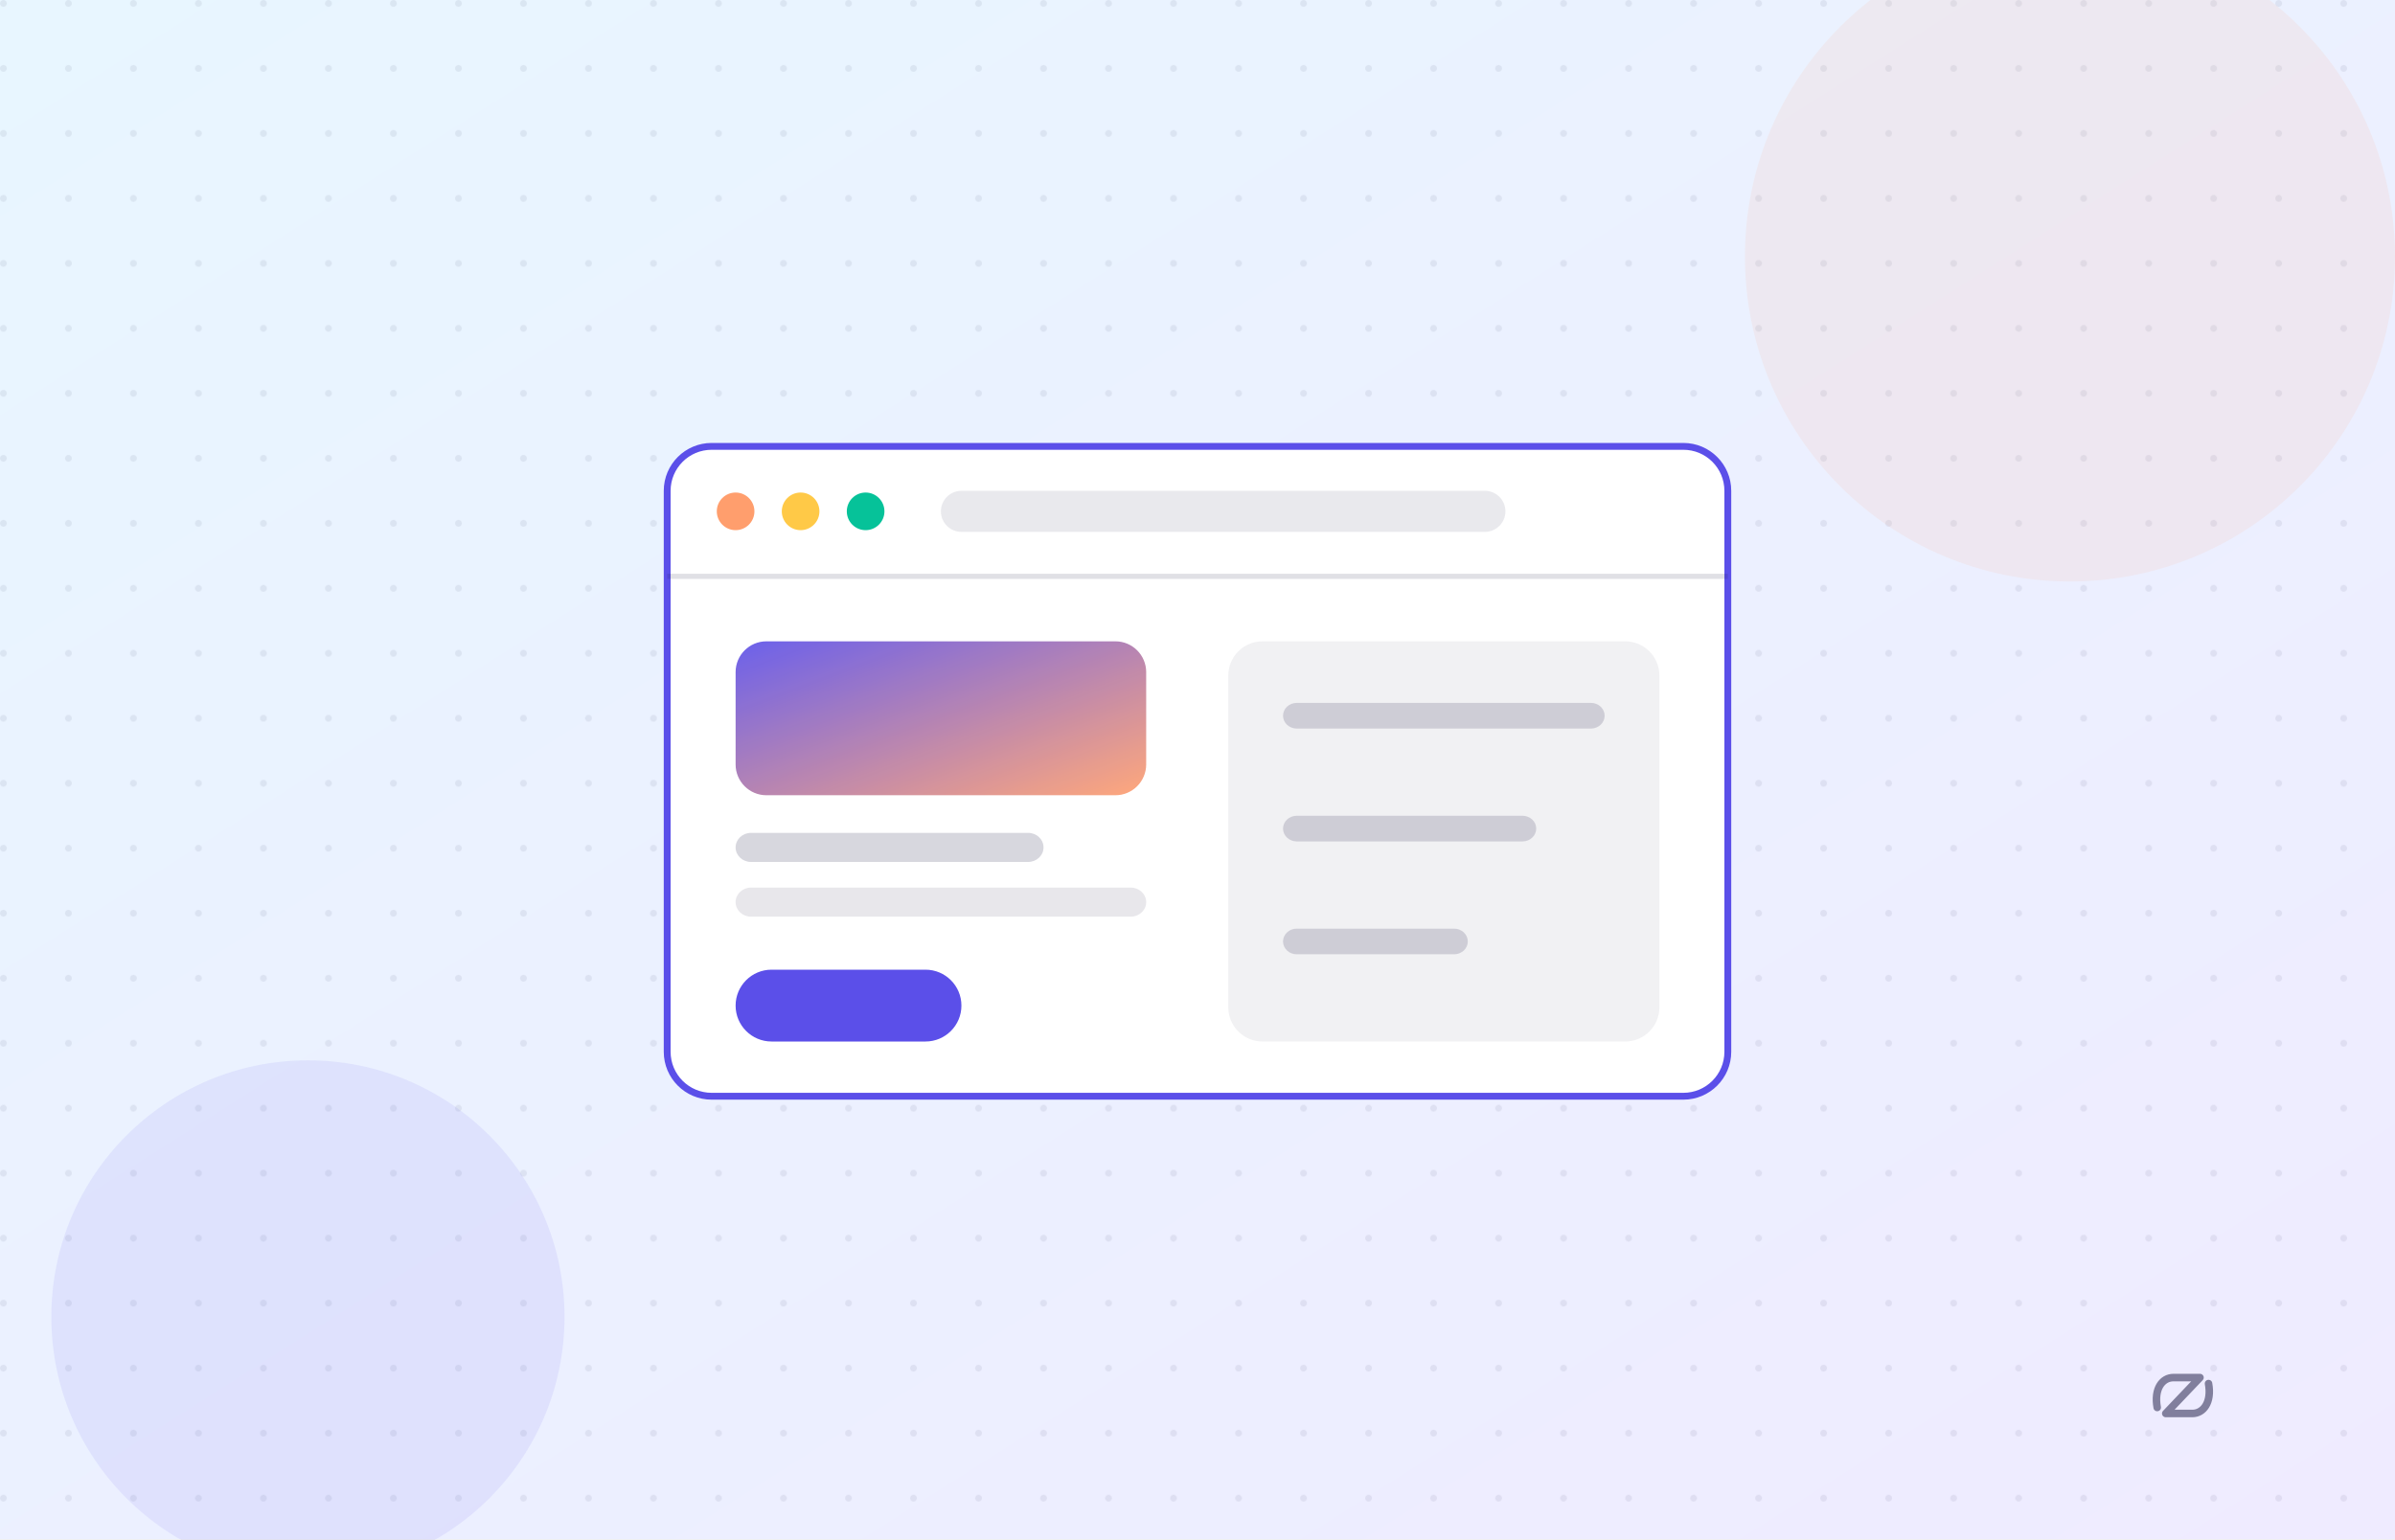
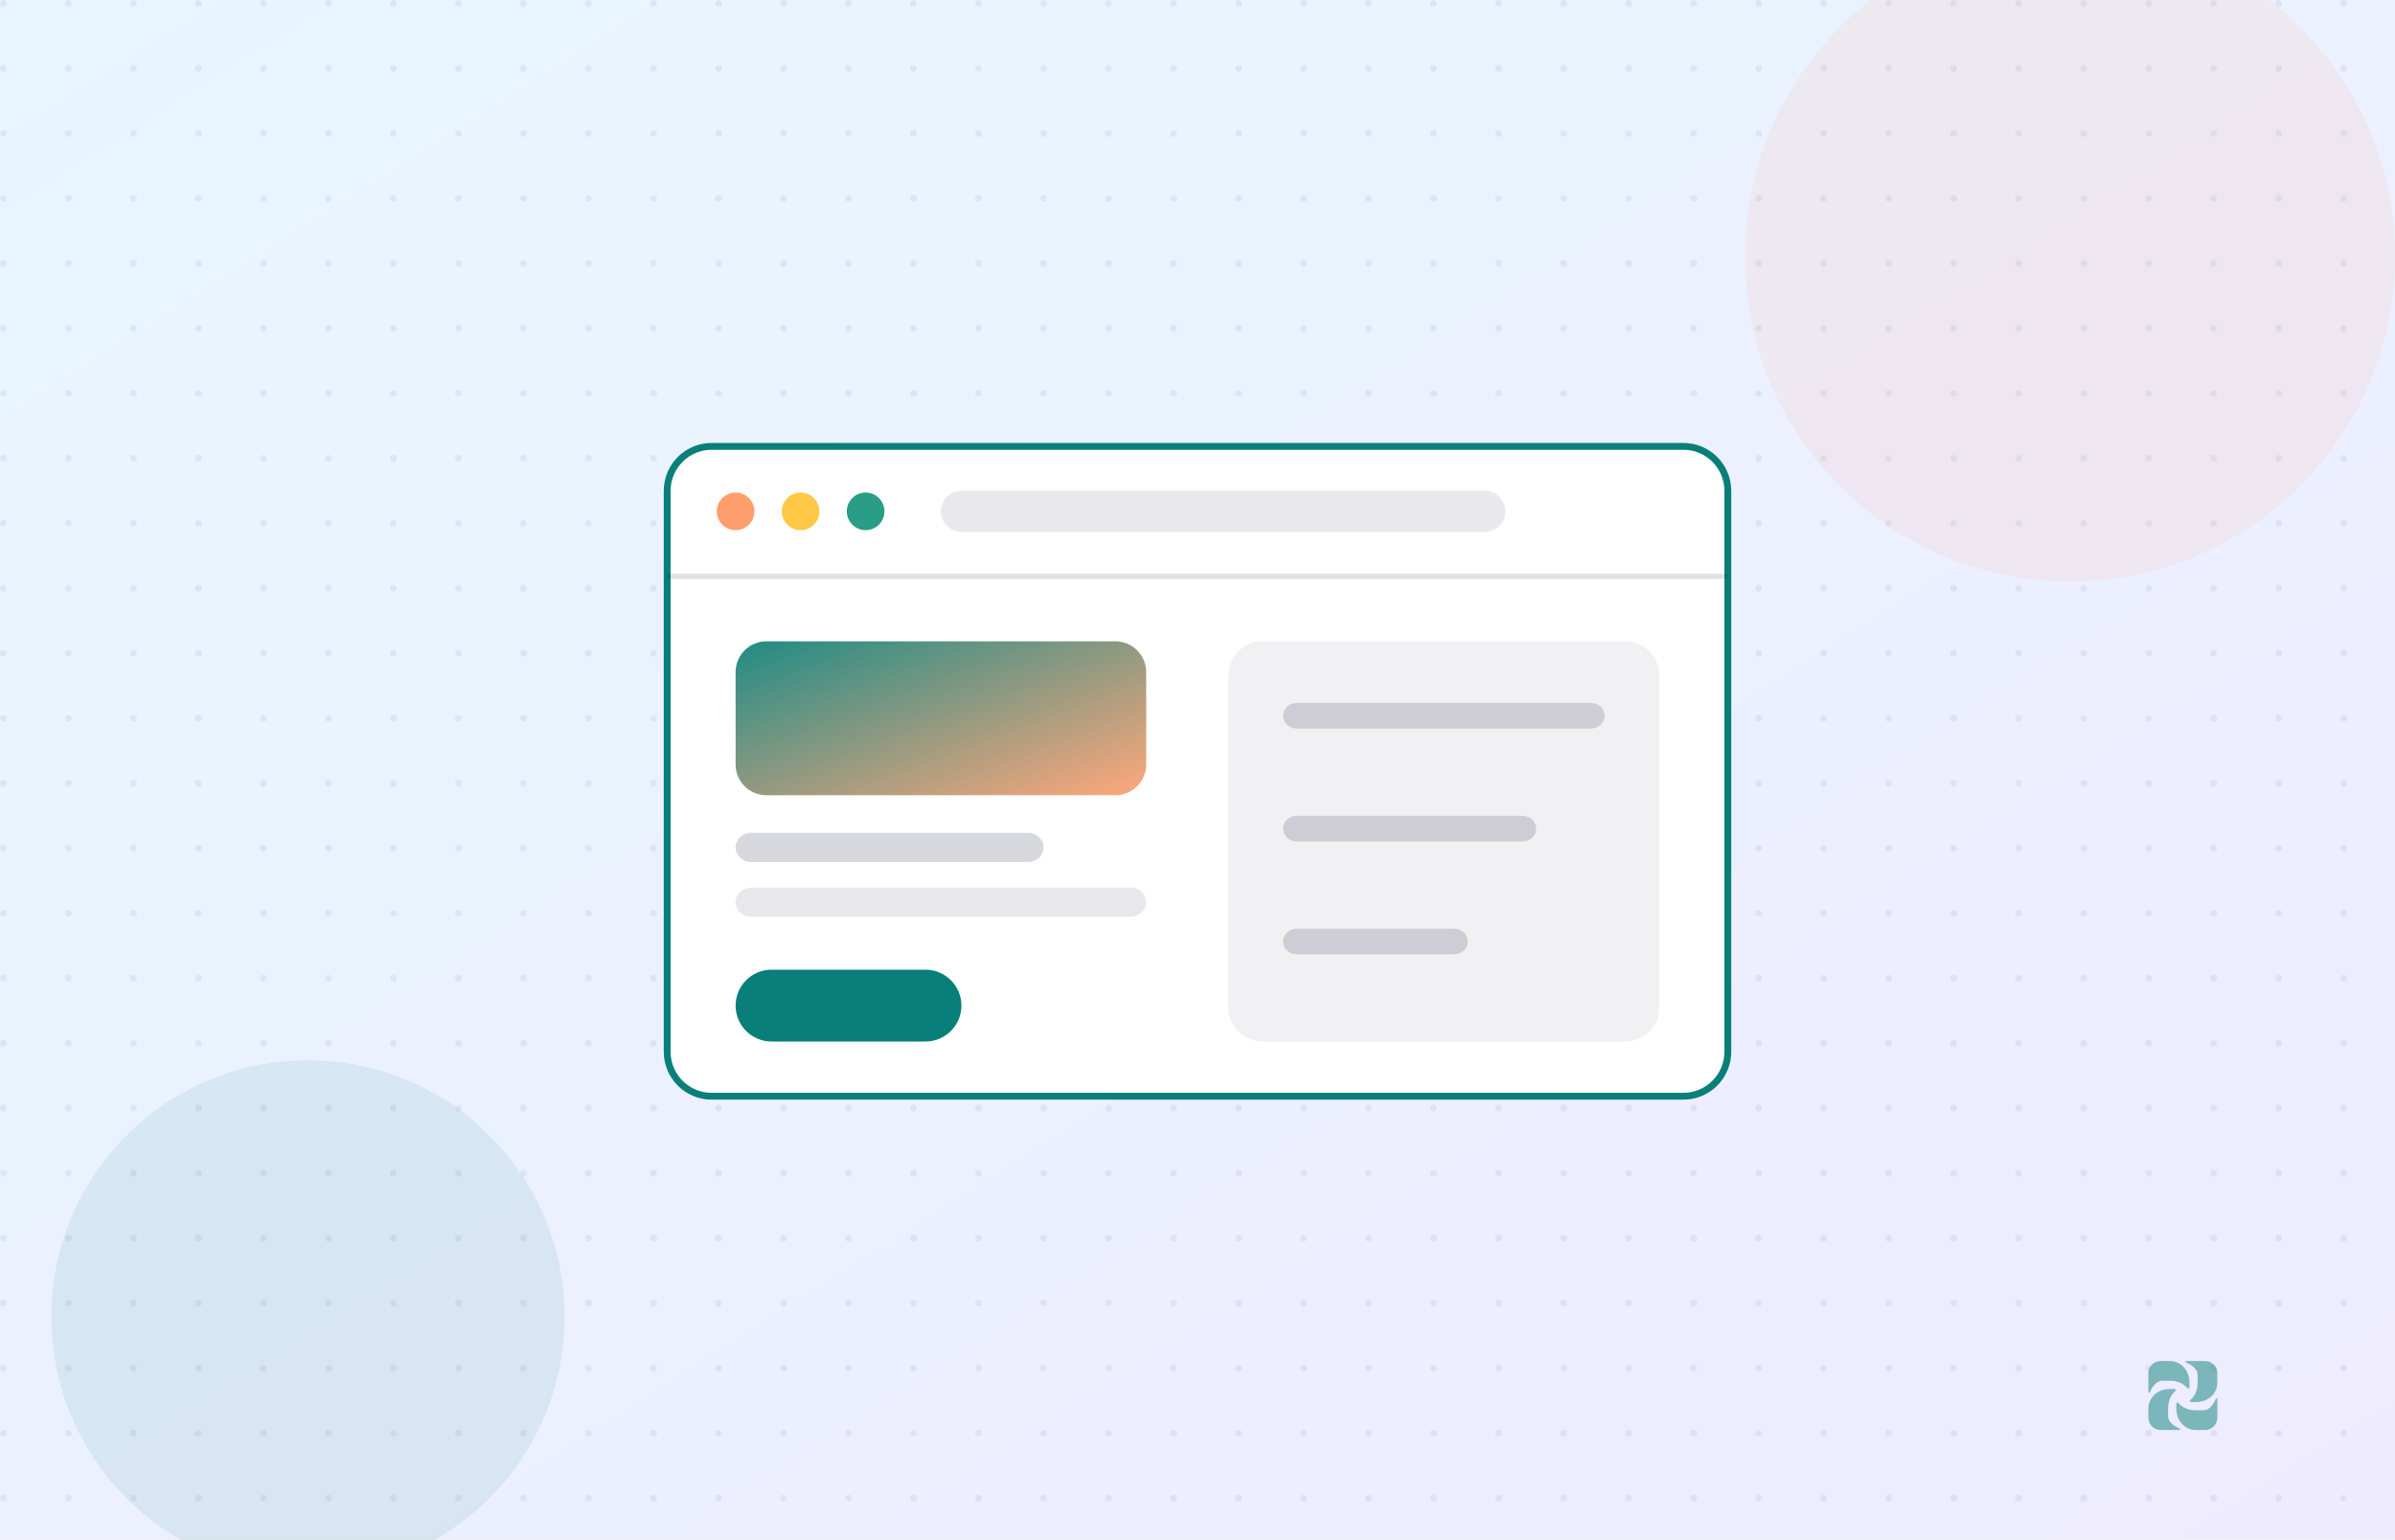
<svg xmlns="http://www.w3.org/2000/svg" viewBox="0 0 1400 900" width="1400" height="900" role="img">
  <defs>
    <linearGradient id="bg" x1="0" y1="0" x2="1" y2="1">
      <stop offset="0" stop-color="#E8F6FF" />
      <stop offset="1" stop-color="#EFEBFF" />
    </linearGradient>
    <linearGradient id="g1" x1="0" y1="0" x2="1" y2="1">
-       <stop offset="0" stop-color="#5B4FE9" />
+       <stop offset="0" stop-color="#087F78" />
      <stop offset="1" stop-color="#FF9E6D" />
    </linearGradient>
    <pattern id="dots" width="38" height="38" patternUnits="userSpaceOnUse">
-       <circle cx="2" cy="2" r="2" fill="#14123B" opacity=".07" />
+       <circle cx="2" cy="2" r="2" fill="#102F2D" opacity=".07" />
    </pattern>
  </defs>
  <rect width="1400" height="900" fill="url(#bg)" />
  <rect width="1400" height="900" fill="url(#dots)" />
  <circle cx="1210" cy="150" r="190" fill="#FF9E6D" opacity=".10" />
-   <circle cx="180" cy="770" r="150" fill="#5B4FE9" opacity=".09" />
+   <circle cx="180" cy="770" r="150" fill="#087F78" opacity=".09" />
  <g transform="translate(350 215)">
-     <rect x="40" y="46" width="620" height="380" rx="26" fill="#fff" stroke="#5B4FE9" stroke-width="4" />
+     <rect x="40" y="46" width="620" height="380" rx="26" fill="#fff" stroke="#087F78" stroke-width="4" />
    <path d="M40 122h620" stroke="rgba(20,18,59,0.13)" stroke-width="3" />
    <circle cx="80" cy="84" r="11" fill="#FF9E6D" />
    <circle cx="118" cy="84" r="11" fill="#FFC947" />
-     <circle cx="156" cy="84" r="11" fill="#06C299" />
+     <circle cx="156" cy="84" r="11" fill="#299D85" />
    <rect x="200" y="72" width="330" height="24" rx="12" fill="rgba(20,18,59,0.09)" />
    <rect x="80" y="160" width="240" height="90" rx="18" fill="url(#g1)" opacity=".9" />
    <rect x="80" y="272" width="180" height="17" rx="9" fill="rgba(20,18,59,0.17)" />
    <rect x="80" y="304" width="240" height="17" rx="9" fill="rgba(20,18,59,0.1)" />
-     <rect x="80" y="352" width="132" height="42" rx="21" fill="#5B4FE9" />
+     <rect x="80" y="352" width="132" height="42" rx="21" fill="#087F78" />
    <rect x="368" y="160" width="252" height="234" rx="20" fill="rgba(20,18,59,0.06)" />
    <rect x="400" y="196" width="188" height="15" rx="8" fill="rgba(20,18,59,0.16)" />
    <rect x="400" y="262" width="148" height="15" rx="8" fill="rgba(20,18,59,0.16)" />
    <rect x="400" y="328" width="108" height="15" rx="8" fill="rgba(20,18,59,0.16)" />
  </g>
  <g transform="translate(1252 792)" opacity=".5">
-     <path d="M9 31C7 20 12 13.5 18.5 13.5H34L14 34.5H29.5C36 34.5 41 28 39 17" fill="none" stroke="#14123B" stroke-width="4.4" stroke-linecap="round" stroke-linejoin="round" />
+     <g transform="scale(.48)">
+       <path d="M8 46V23C8 14.7 14.7 8 23 8H34C47.8 8 58 19.5 58 34V39.8C58 41.5 56.7 42.2 55.5 40.8C50 34.8 42.8 32 34 32H25C18.1 32 13.1 38.8 10.5 44.5C9.6 46.5 8 47.8 8 46Z" transform="rotate(0 50 50)" fill="#087F78" />
+       <path d="M8 46V23C8 14.7 14.7 8 23 8H34C47.8 8 58 19.5 58 34V39.8C58 41.5 56.7 42.2 55.5 40.8C50 34.8 42.8 32 34 32H25C18.1 32 13.1 38.8 10.5 44.5C9.6 46.5 8 47.8 8 46Z" transform="rotate(90 50 50)" fill="#087F78" />
+       <path d="M8 46V23C8 14.7 14.7 8 23 8H34C47.8 8 58 19.5 58 34V39.8C58 41.5 56.7 42.2 55.5 40.8C50 34.8 42.8 32 34 32H25C18.1 32 13.1 38.8 10.5 44.5C9.6 46.5 8 47.8 8 46Z" transform="rotate(180 50 50)" fill="#087F78" />
+       <path d="M8 46V23C8 14.7 14.7 8 23 8H34C47.8 8 58 19.5 58 34V39.8C58 41.5 56.7 42.2 55.5 40.8C50 34.8 42.8 32 34 32H25C18.1 32 13.1 38.8 10.5 44.5C9.6 46.5 8 47.8 8 46Z" transform="rotate(270 50 50)" fill="#087F78" />
+     </g>
  </g>
</svg>
